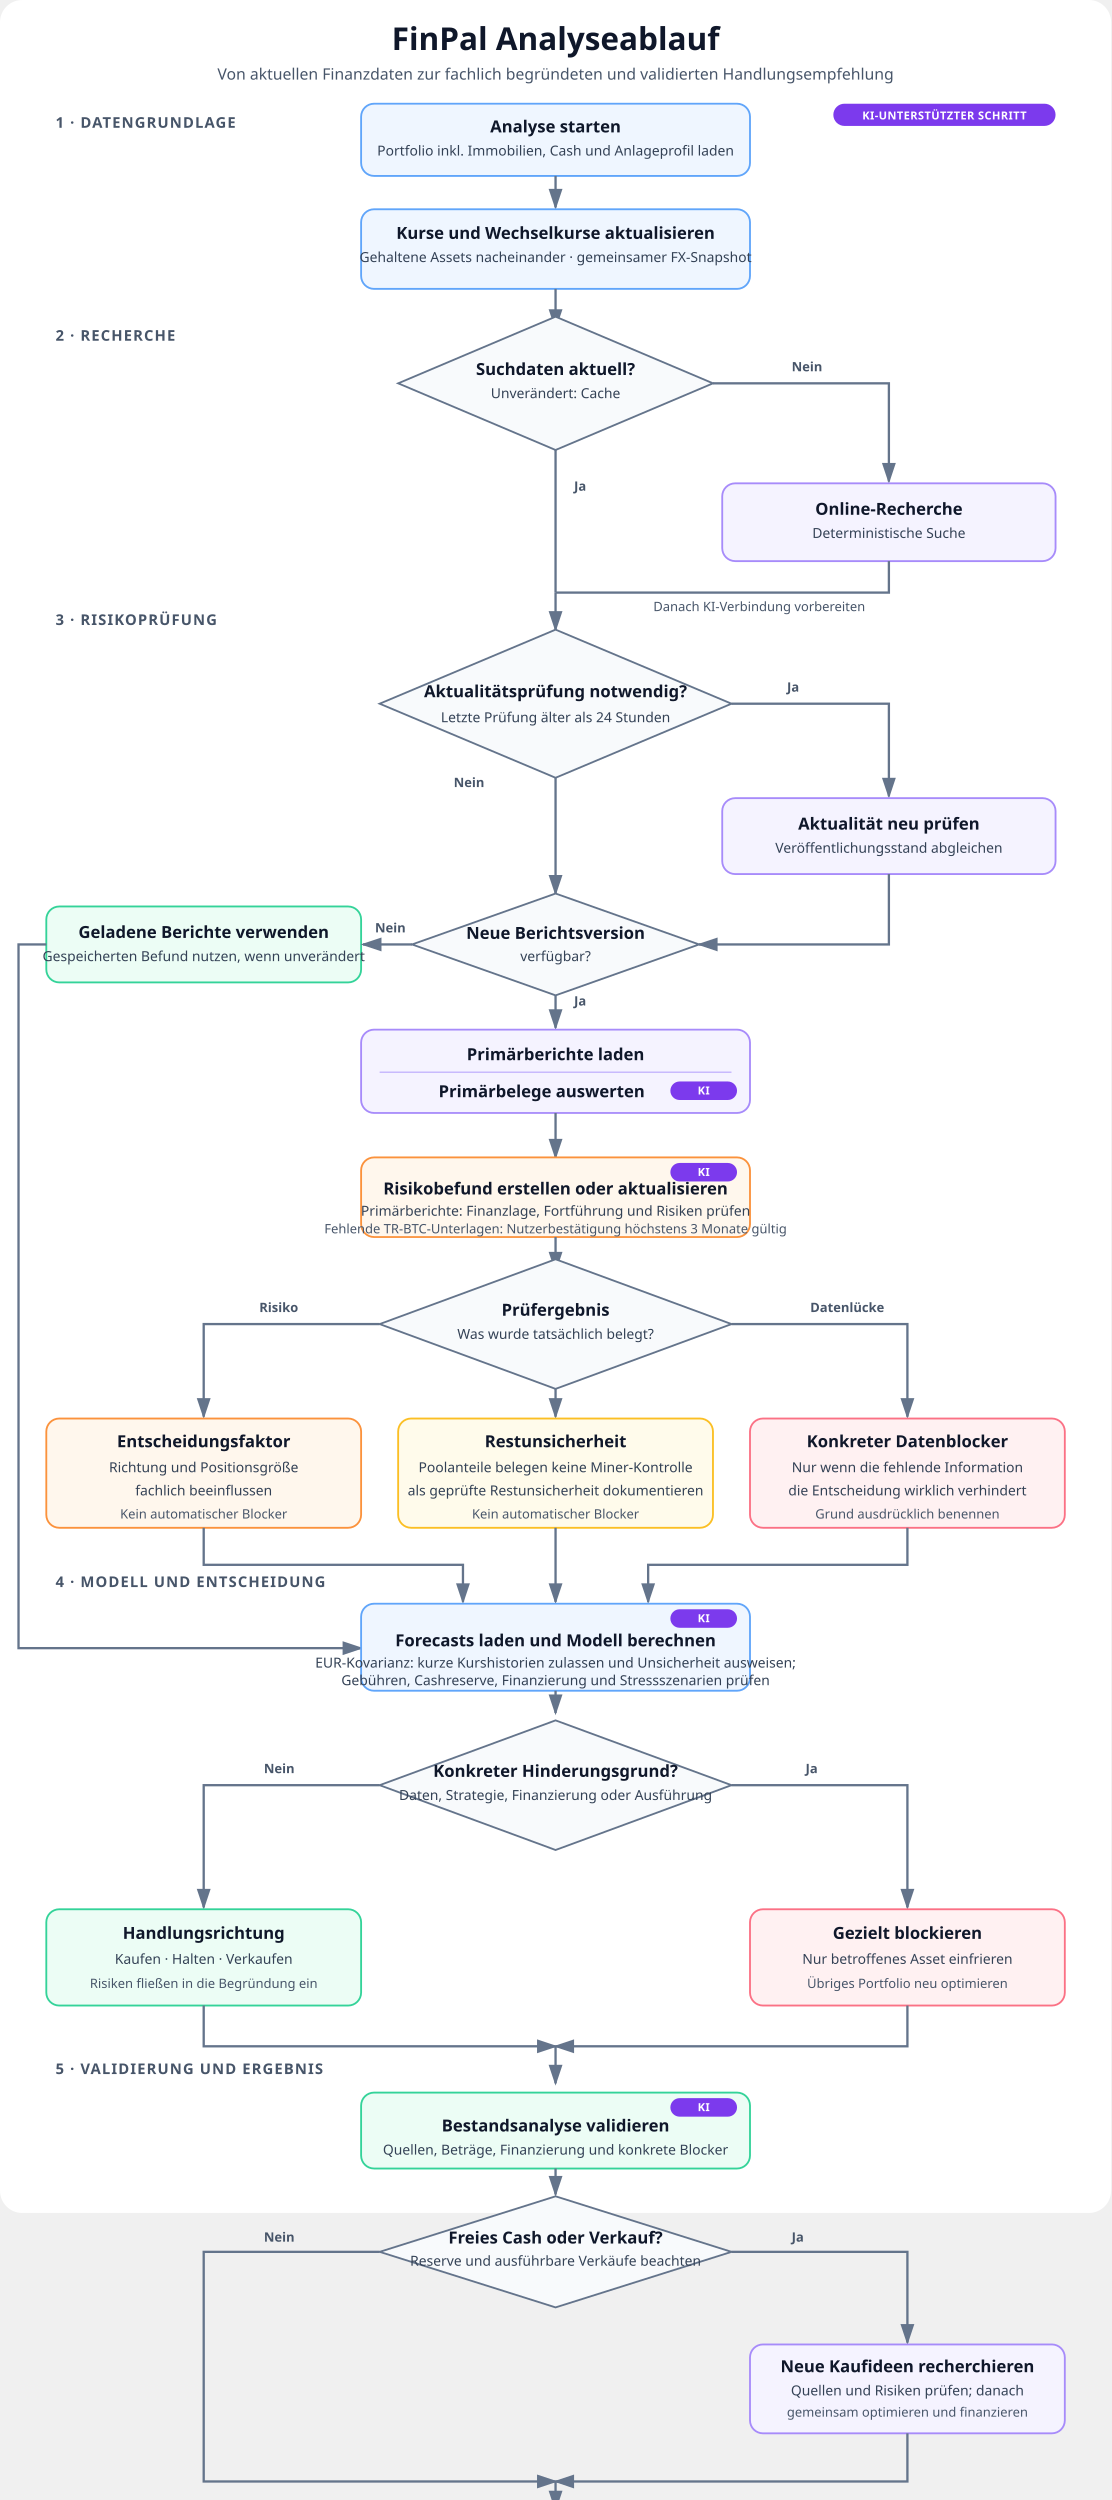
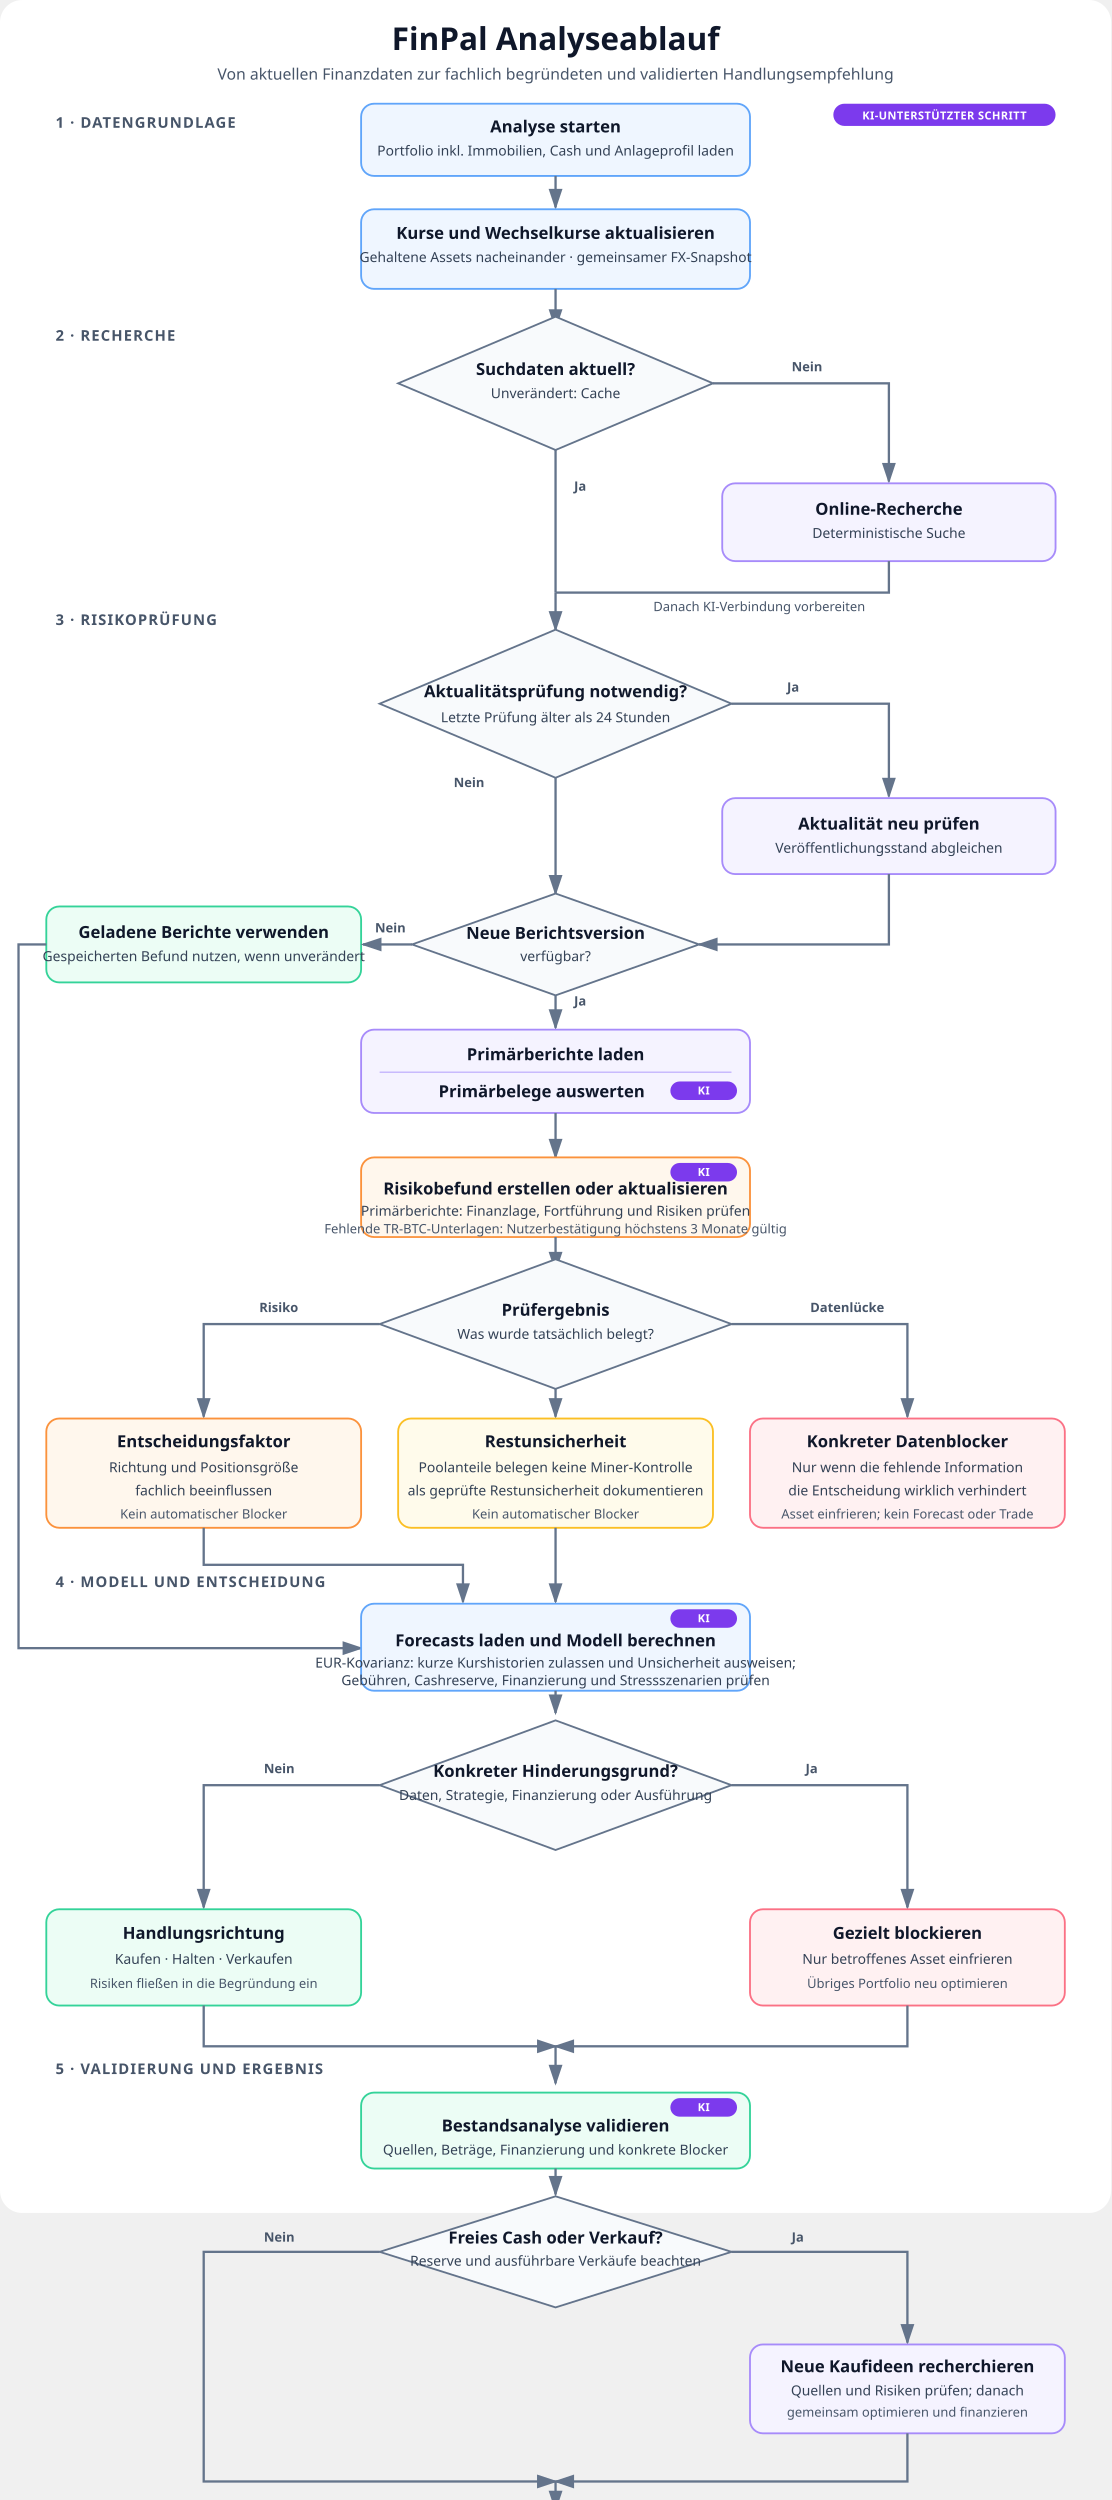
<svg xmlns="http://www.w3.org/2000/svg" width="1200" height="2700" viewBox="0 0 1200 2700" role="img" aria-labelledby="title description">
  <defs>
    <marker id="arrow" markerWidth="10" markerHeight="10" refX="8" refY="3" orient="auto" markerUnits="strokeWidth">
      <path d="M0,0 L0,6 L9,3 z" fill="#64748b" />
    </marker>
    <style>
      .title { font: 700 34px system-ui, sans-serif; fill: #0f172a; }
      .subtitle { font: 400 17px system-ui, sans-serif; fill: #475569; }
      .section { font: 700 16px system-ui, sans-serif; letter-spacing: 1.2px; fill: #475569; }
      .node-title { font: 700 18px system-ui, sans-serif; fill: #0f172a; }
      .node-text { font: 400 15px system-ui, sans-serif; fill: #334155; }
      .small { font: 400 14px system-ui, sans-serif; fill: #475569; }
      .edge { fill: none; stroke: #64748b; stroke-width: 2.5; marker-end: url(#arrow); }
      .connector { fill: none; stroke: #64748b; stroke-width: 2.5; }
      .edge-label { font: 700 14px system-ui, sans-serif; fill: #475569; }
      .process { fill: #eff6ff; stroke: #60a5fa; stroke-width: 2; }
      .research { fill: #f5f3ff; stroke: #a78bfa; stroke-width: 2; }
      .risk { fill: #fff7ed; stroke: #fb923c; stroke-width: 2; }
      .positive { fill: #ecfdf5; stroke: #34d399; stroke-width: 2; }
      .warning { fill: #fffbeb; stroke: #fbbf24; stroke-width: 2; }
      .blocker { fill: #fff1f2; stroke: #fb7185; stroke-width: 2; }
      .decision { fill: #f8fafc; stroke: #64748b; stroke-width: 2; }
      .group { fill: none; stroke: #cbd5e1; stroke-width: 2; stroke-dasharray: 7 7; }
      .ai-badge { fill: #7c3aed; }
      .ai-badge-text { font: 700 12px system-ui, sans-serif; fill: #ffffff; letter-spacing: .4px; }
    </style>
  </defs>
  <rect width="1200" height="2390" rx="24" fill="#ffffff" />
  <text x="600" y="54" text-anchor="middle" class="title">FinPal Analyseablauf</text>
  <text x="600" y="86" text-anchor="middle" class="subtitle">Von aktuellen Finanzdaten zur fachlich begründeten und validierten Handlungsempfehlung</text>
  <rect x="900" y="112" width="240" height="24" rx="12" class="ai-badge" />
  <text x="1020" y="129" text-anchor="middle" class="ai-badge-text">KI-UNTERSTÜTZTER SCHRITT</text>
  <text x="60" y="138" class="section">1 · DATENGRUNDLAGE</text>
  <rect x="390" y="112" width="420" height="78" rx="14" class="process" />
  <text x="600" y="143" text-anchor="middle" class="node-title">Analyse starten</text>
  <text x="600" y="168" text-anchor="middle" class="node-text">Portfolio inkl. Immobilien, Cash und Anlageprofil laden</text>
  <path d="M600 190 V224" class="edge" />
  <rect x="390" y="226" width="420" height="86" rx="14" class="process" />
  <text x="600" y="258" text-anchor="middle" class="node-title">Kurse und Wechselkurse aktualisieren</text>
  <text x="600" y="283" text-anchor="middle" class="node-text">Gehaltene Assets nacheinander · gemeinsamer FX-Snapshot</text>
  <path d="M600 312 V354" class="edge" />
  <text x="60" y="368" class="section">2 · RECHERCHE</text>
  <polygon points="600,342 770,414 600,486 430,414" class="decision" />
  <text x="600" y="405" text-anchor="middle" class="node-title">Suchdaten aktuell?</text>
  <text x="600" y="430" text-anchor="middle" class="node-text">Unverändert: Cache</text>
  <path d="M770 414 H960 V520" class="edge" />
  <text x="855" y="401" class="edge-label">Nein</text>
  <rect x="780" y="522" width="360" height="84" rx="14" class="research" />
  <text x="960" y="556" text-anchor="middle" class="node-title">Online-Recherche</text>
  <text x="960" y="581" text-anchor="middle" class="node-text">Deterministische Suche</text>
  <path d="M600 486 V640" class="connector" />
  <text x="620" y="530" class="edge-label">Ja</text>
  <path d="M960 606 V640 H600" class="connector" />
  <path d="M600 640 V680" class="edge" />
  <text x="820" y="660" text-anchor="middle" class="small">Danach KI-Verbindung vorbereiten</text>
  <text x="60" y="675" class="section">3 · RISIKOPRÜFUNG</text>
  <polygon points="600,680 790,760 600,840 410,760" class="decision" />
  <text x="600" y="753" text-anchor="middle" class="node-title">Aktualitätsprüfung notwendig?</text>
  <text x="600" y="780" text-anchor="middle" class="node-text">Letzte Prüfung älter als 24 Stunden</text>
  <path d="M600 840 V965" class="edge" />
  <text x="490" y="850" class="edge-label">Nein</text>
  <rect x="50" y="979" width="340" height="82" rx="14" class="positive" />
  <text x="220" y="1013" text-anchor="middle" class="node-title">Geladene Berichte verwenden</text>
  <text x="220" y="1038" text-anchor="middle" class="node-text">Gespeicherten Befund nutzen, wenn unverändert</text>
  <path d="M50 1020 H20 V1780 H390" class="edge" />
  <path d="M790 760 H960 V860" class="edge" />
  <text x="850" y="747" class="edge-label">Ja</text>
  <rect x="780" y="862" width="360" height="82" rx="14" class="research" />
  <text x="960" y="896" text-anchor="middle" class="node-title">Aktualität neu prüfen</text>
  <text x="960" y="921" text-anchor="middle" class="node-text">Veröffentlichungsstand abgleichen</text>
  <path d="M960 944 V1020 H755" class="edge" />
  <polygon points="600,965 755,1020 600,1075 445,1020" class="decision" />
  <text x="600" y="1014" text-anchor="middle" class="node-title">Neue Berichtsversion</text>
  <text x="600" y="1038" text-anchor="middle" class="node-text">verfügbar?</text>
  <path d="M445 1020 H392" class="edge" />
  <text x="405" y="1007" class="edge-label">Nein</text>
  <path d="M600 1075 V1110" class="edge" />
  <text x="620" y="1086" class="edge-label">Ja</text>
  <rect x="390" y="1112" width="420" height="90" rx="14" class="research" />
  <text x="600" y="1145" text-anchor="middle" class="node-title">Primärberichte laden</text>
  <path d="M410 1158 H790" stroke="#c4b5fd" stroke-width="1.5" />
  <rect x="724" y="1168" width="72" height="20" rx="10" class="ai-badge" />
  <text x="760" y="1182" text-anchor="middle" class="ai-badge-text">KI</text>
  <text x="585" y="1185" text-anchor="middle" class="node-title">Primärbelege auswerten</text>
  <path d="M600 1202 V1250" class="edge" />
  <g transform="translate(0 110)">
    <rect x="390" y="1140" width="420" height="86" rx="14" class="risk" />
    <rect x="724" y="1146" width="72" height="20" rx="10" class="ai-badge" />
    <text x="760" y="1160" text-anchor="middle" class="ai-badge-text">KI</text>
    <text x="600" y="1180" text-anchor="middle" class="node-title">Risikobefund erstellen oder aktualisieren</text>
    <text x="600" y="1203" text-anchor="middle" class="node-text">Primärberichte: Finanzlage, Fortführung und Risiken prüfen</text>
    <text x="600" y="1222" text-anchor="middle" class="small">Fehlende TR-BTC-Unterlagen: Nutzerbestätigung höchstens 3 Monate gültig</text>
    <path d="M600 1226 V1262" class="edge" />
    <polygon points="600,1250 790,1320 600,1390 410,1320" class="decision" />
    <text x="600" y="1311" text-anchor="middle" class="node-title">Prüfergebnis</text>
    <text x="600" y="1336" text-anchor="middle" class="node-text">Was wurde tatsächlich belegt?</text>
    <path d="M410 1320 H220 V1420" class="edge" />
    <text x="280" y="1307" class="edge-label">Risiko</text>
    <rect x="50" y="1422" width="340" height="118" rx="14" class="risk" />
    <text x="220" y="1453" text-anchor="middle" class="node-title">Entscheidungsfaktor</text>
    <text x="220" y="1480" text-anchor="middle" class="node-text">Richtung und Positionsgröße</text>
    <text x="220" y="1505" text-anchor="middle" class="node-text">fachlich beeinflussen</text>
    <text x="220" y="1530" text-anchor="middle" class="small">Kein automatischer Blocker</text>
    <path d="M600 1390 V1420" class="edge" />
    <rect x="430" y="1422" width="340" height="118" rx="14" class="warning" />
    <text x="600" y="1453" text-anchor="middle" class="node-title">Restunsicherheit</text>
    <text x="600" y="1480" text-anchor="middle" class="node-text">Poolanteile belegen keine Miner-Kontrolle</text>
    <text x="600" y="1505" text-anchor="middle" class="node-text">als geprüfte Restunsicherheit dokumentieren</text>
    <text x="600" y="1530" text-anchor="middle" class="small">Kein automatischer Blocker</text>
    <path d="M790 1320 H980 V1420" class="edge" />
    <text x="875" y="1307" class="edge-label">Datenlücke</text>
    <rect x="810" y="1422" width="340" height="118" rx="14" class="blocker" />
    <text x="980" y="1453" text-anchor="middle" class="node-title">Konkreter Datenblocker</text>
    <text x="980" y="1480" text-anchor="middle" class="node-text">Nur wenn die fehlende Information</text>
    <text x="980" y="1505" text-anchor="middle" class="node-text">die Entscheidung wirklich verhindert</text>
-     <text x="980" y="1530" text-anchor="middle" class="small">Grund ausdrücklich benennen</text>
+     <text x="980" y="1530" text-anchor="middle" class="small">Asset einfrieren; kein Forecast oder Trade</text>
    <path d="M220 1540 V1580 H500 V1620" class="edge" />
    <path d="M600 1540 V1620" class="edge" />
-     <path d="M980 1540 V1580 H700 V1620" class="edge" />
    <text x="60" y="1604" class="section">4 · MODELL UND ENTSCHEIDUNG</text>
    <rect x="390" y="1622" width="420" height="94" rx="14" class="process" />
    <rect x="724" y="1628" width="72" height="20" rx="10" class="ai-badge" />
    <text x="760" y="1642" text-anchor="middle" class="ai-badge-text">KI</text>
    <text x="600" y="1668" text-anchor="middle" class="node-title">Forecasts laden und Modell berechnen</text>
    <text x="600" y="1691" text-anchor="middle" class="node-text">EUR-Kovarianz: kurze Kurshistorien zulassen und Unsicherheit ausweisen;</text>
    <text x="600" y="1710" text-anchor="middle" class="node-text">Gebühren, Cashreserve, Finanzierung und Stressszenarien prüfen</text>
    <path d="M600 1716 V1740" class="edge" />
    <polygon points="600,1748 790,1818 600,1888 410,1818" class="decision" />
    <text x="600" y="1809" text-anchor="middle" class="node-title">Konkreter Hinderungsgrund?</text>
    <text x="600" y="1834" text-anchor="middle" class="node-text">Daten, Strategie, Finanzierung oder Ausführung</text>
    <path d="M410 1818 H220 V1950" class="edge" />
    <text x="285" y="1805" class="edge-label">Nein</text>
    <rect x="50" y="1952" width="340" height="104" rx="14" class="positive" />
    <text x="220" y="1984" text-anchor="middle" class="node-title">Handlungsrichtung</text>
    <text x="220" y="2011" text-anchor="middle" class="node-text">Kaufen · Halten · Verkaufen</text>
    <text x="220" y="2037" text-anchor="middle" class="small">Risiken fließen in die Begründung ein</text>
    <path d="M790 1818 H980 V1950" class="edge" />
    <text x="870" y="1805" class="edge-label">Ja</text>
    <rect x="810" y="1952" width="340" height="104" rx="14" class="blocker" />
    <text x="980" y="1984" text-anchor="middle" class="node-title">Gezielt blockieren</text>
    <text x="980" y="2011" text-anchor="middle" class="node-text">Nur betroffenes Asset einfrieren</text>
    <text x="980" y="2037" text-anchor="middle" class="small">Übriges Portfolio neu optimieren</text>
    <path d="M220 2056 V2100 H600" class="edge" />
    <path d="M980 2056 V2100 H600" class="edge" />
    <path d="M600 2100 V2140" class="edge" />
    <text x="60" y="2130" class="section">5 · VALIDIERUNG UND ERGEBNIS</text>
    <rect x="390" y="2150" width="420" height="82" rx="14" class="positive" />
    <rect x="724" y="2156" width="72" height="20" rx="10" class="ai-badge" />
    <text x="760" y="2170" text-anchor="middle" class="ai-badge-text">KI</text>
    <text x="600" y="2192" text-anchor="middle" class="node-title">Bestandsanalyse validieren</text>
    <text x="600" y="2217" text-anchor="middle" class="node-text">Quellen, Beträge, Finanzierung und konkrete Blocker</text>
    <path d="M600 2232 V2260" class="edge" />
    <polygon points="600,2262 790,2322 600,2382 410,2322" class="decision" />
    <text x="600" y="2313" text-anchor="middle" class="node-title">Freies Cash oder Verkauf?</text>
    <text x="600" y="2337" text-anchor="middle" class="node-text">Reserve und ausführbare Verkäufe beachten</text>
    <path d="M790 2322 H980 V2420" class="edge" />
    <text x="855" y="2311" class="edge-label">Ja</text>
    <rect x="810" y="2422" width="340" height="96" rx="14" class="research" />
    <text x="980" y="2452" text-anchor="middle" class="node-title">Neue Kaufideen recherchieren</text>
    <text x="980" y="2477" text-anchor="middle" class="node-text">Quellen und Risiken prüfen; danach</text>
    <text x="980" y="2500" text-anchor="middle" class="small">gemeinsam optimieren und finanzieren</text>
    <path d="M410 2322 H220 V2570 H600" class="edge" />
    <text x="285" y="2311" class="edge-label">Nein</text>
    <path d="M980 2518 V2570 H600" class="edge" />
    <path d="M600 2570 V2600" class="edge" />
    <rect x="390" y="2602" width="420" height="65" rx="14" class="positive" />
    <text x="600" y="2640" text-anchor="middle" class="node-title">Ergebnis und Asset-Karten</text>
  </g>
</svg>
